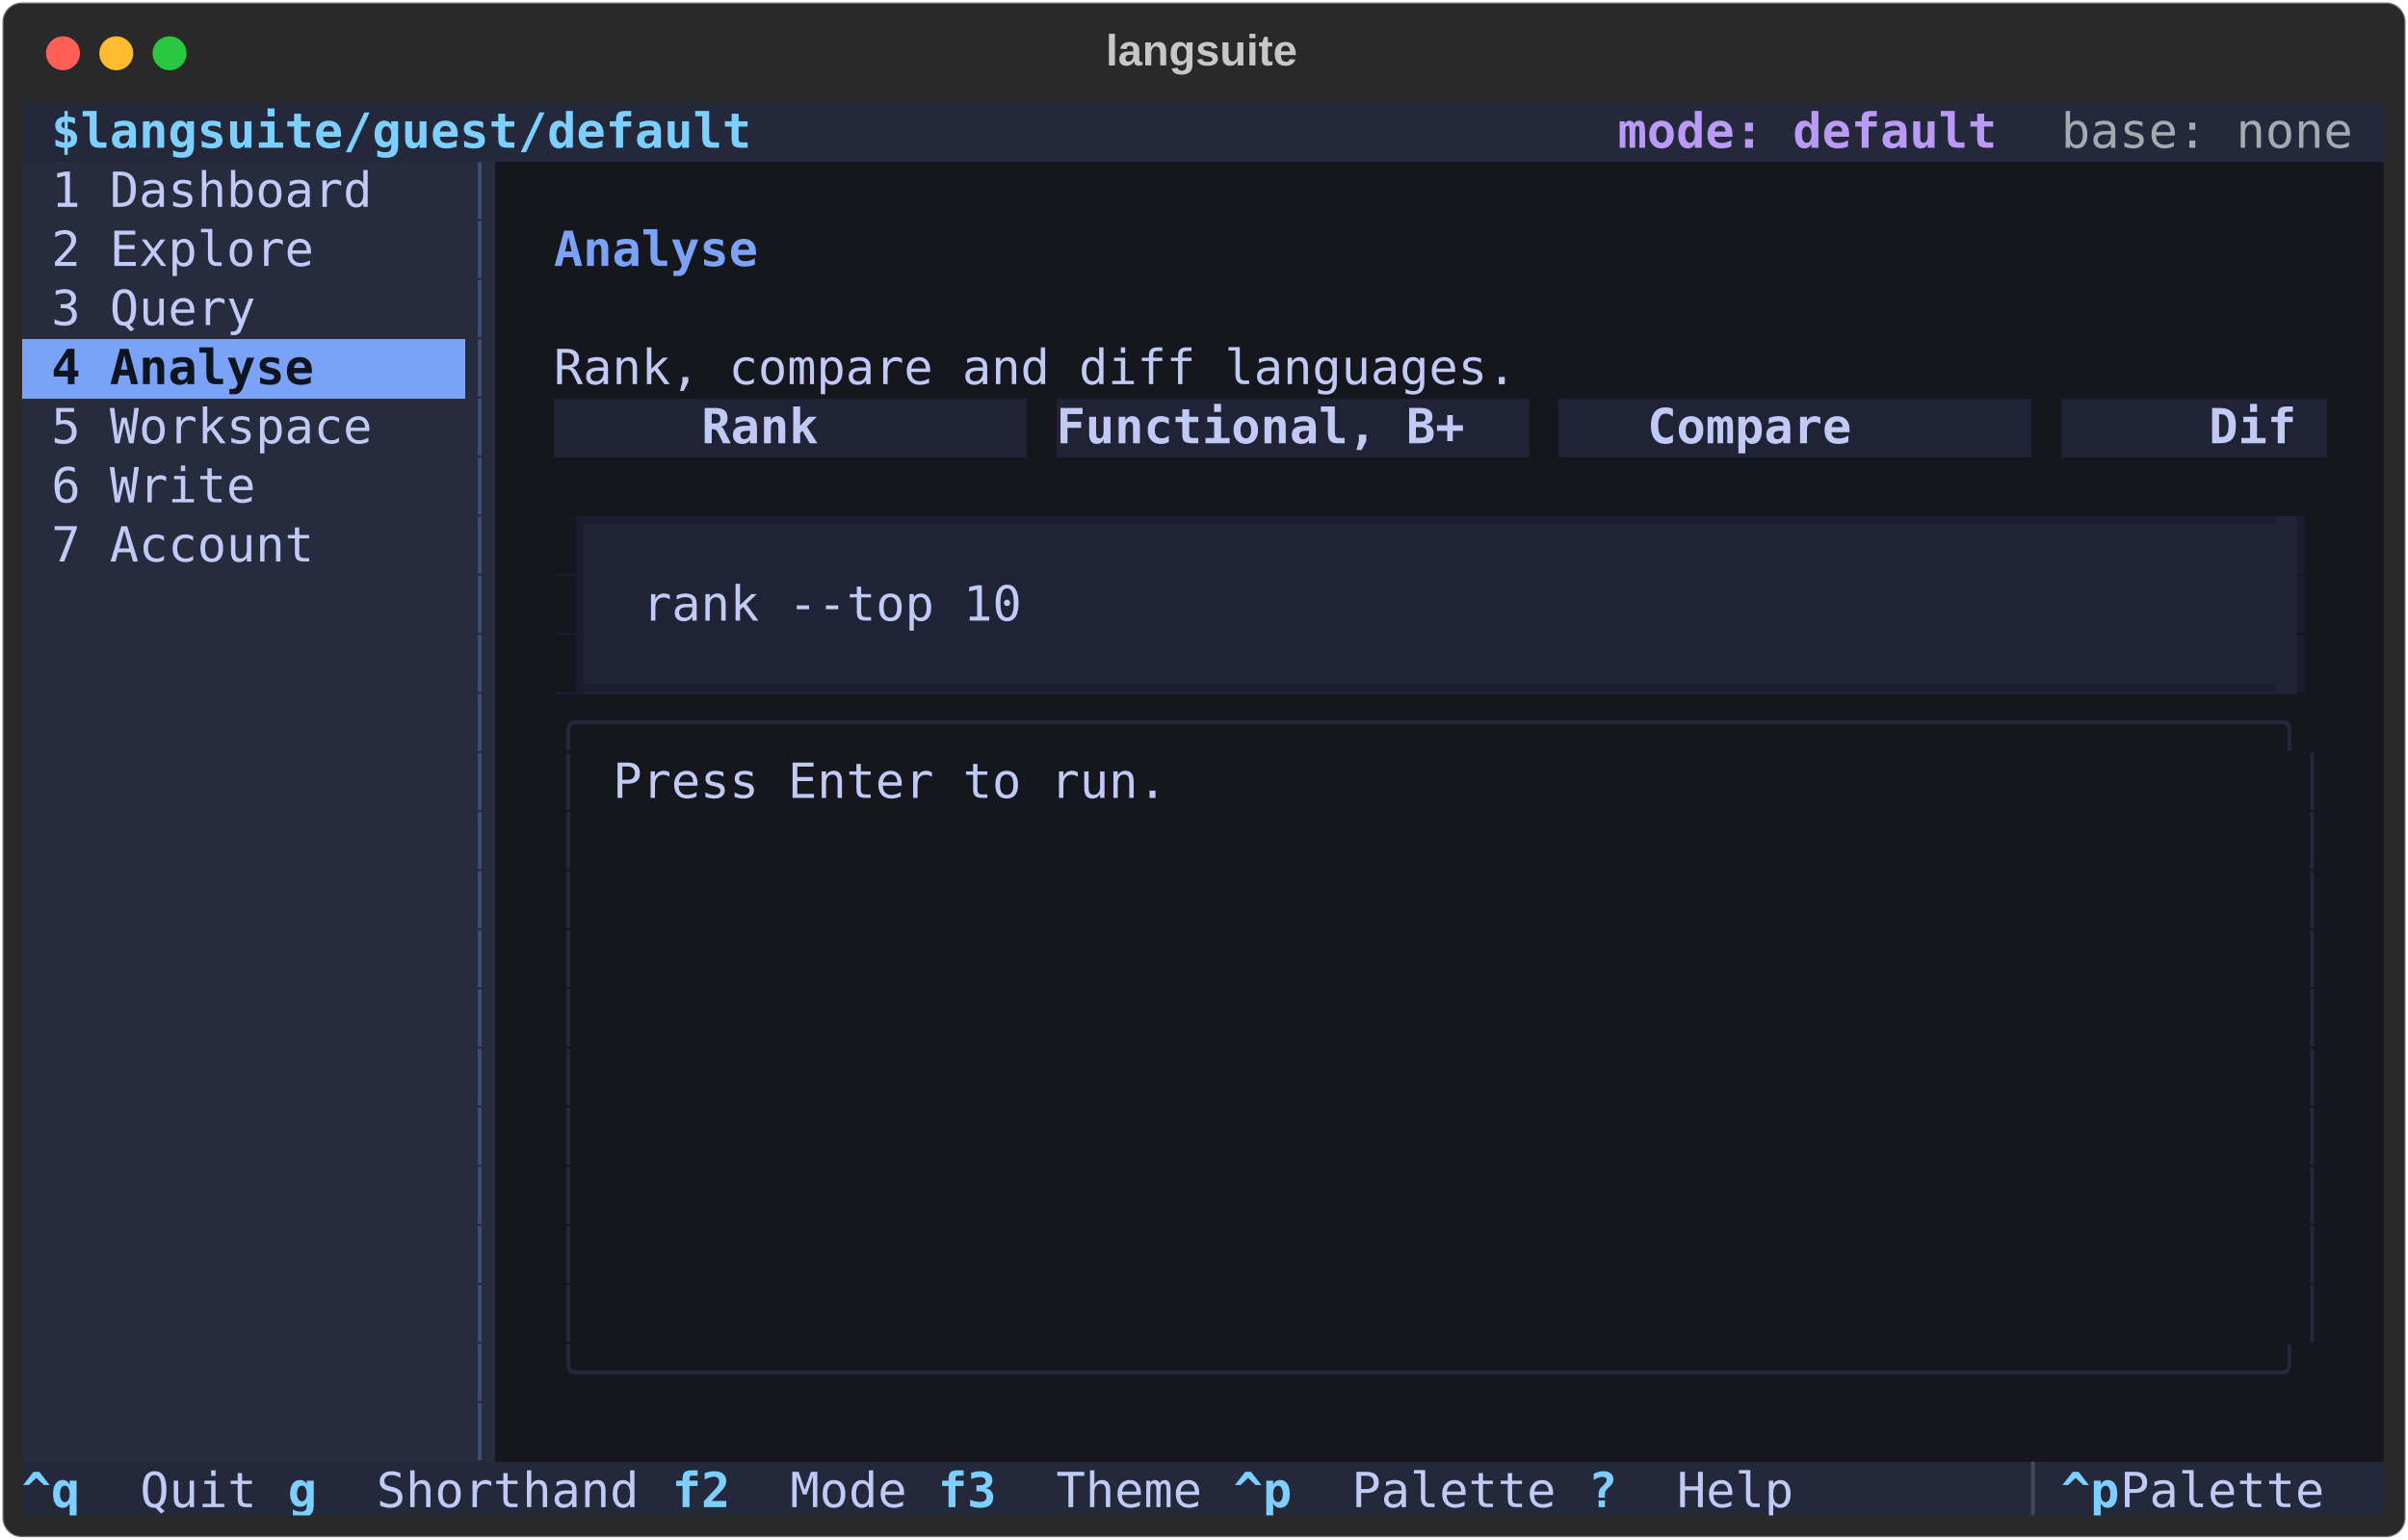
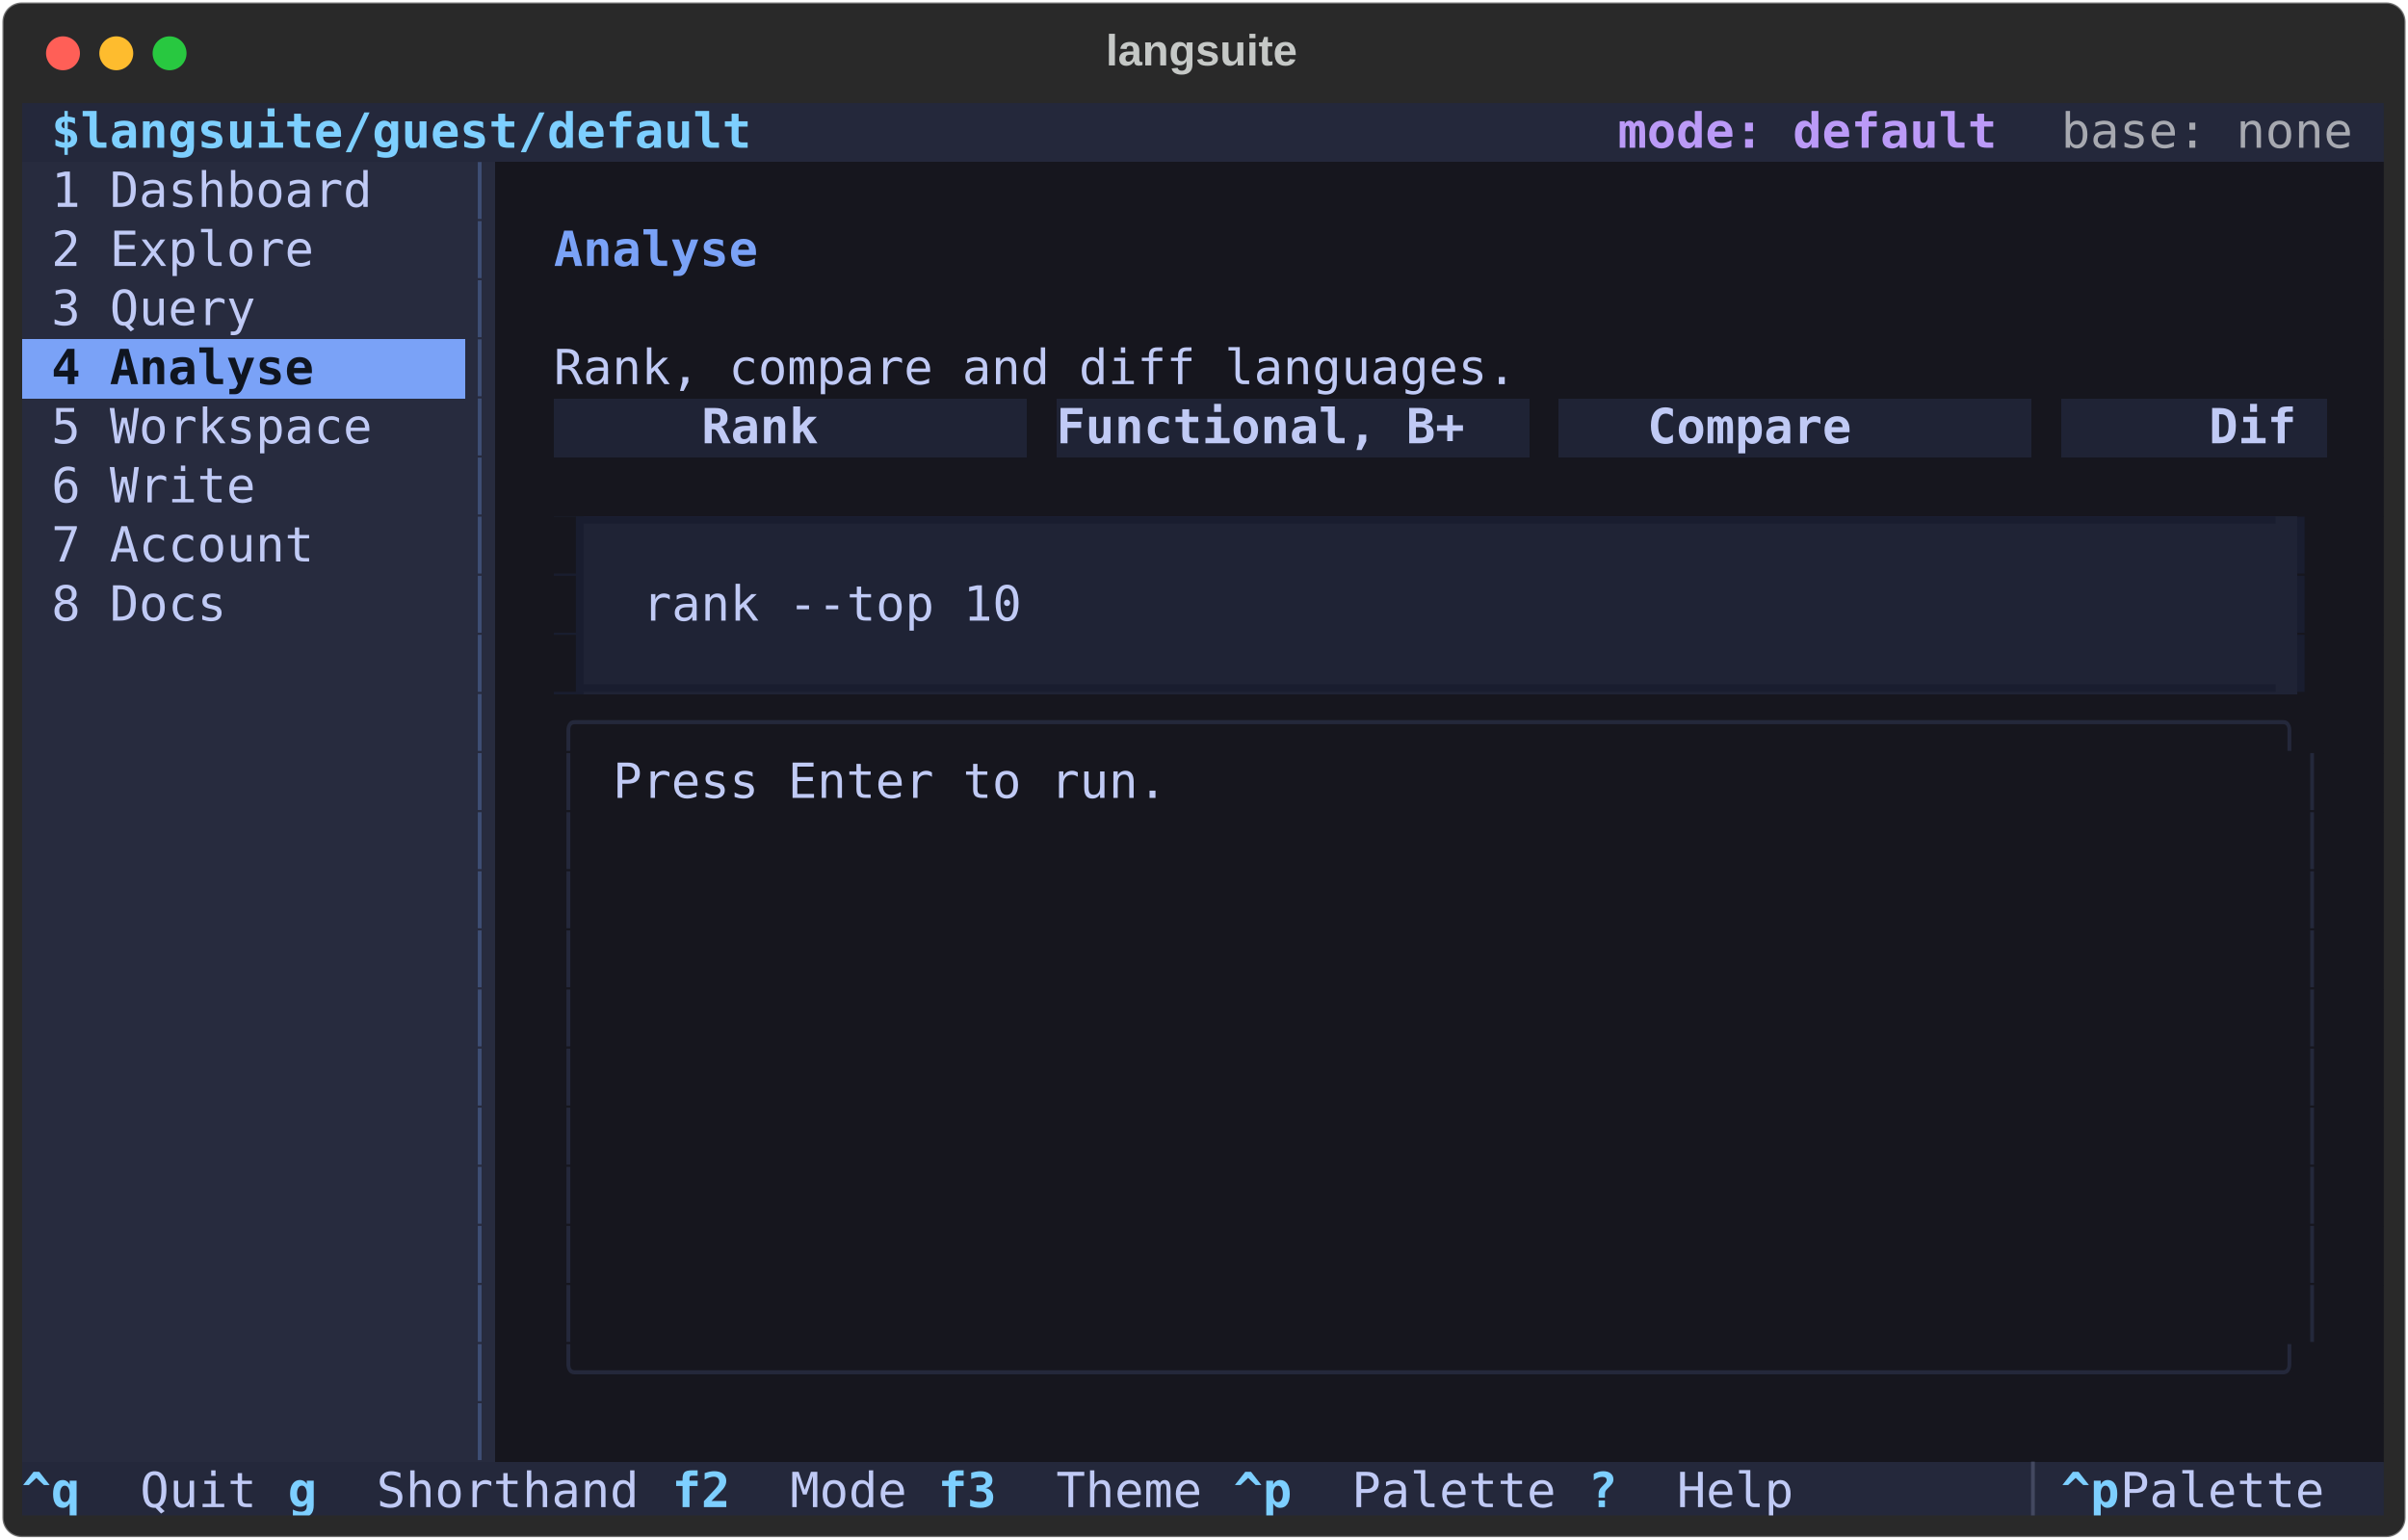
<svg xmlns="http://www.w3.org/2000/svg" class="rich-terminal" viewBox="0 0 994 635.6">
  <style>

    @font-face {
        font-family: "Fira Code";
        src: local("FiraCode-Regular"),
                url("https://cdnjs.cloudflare.com/ajax/libs/firacode/6.2.0/woff2/FiraCode-Regular.woff2") format("woff2"),
                url("https://cdnjs.cloudflare.com/ajax/libs/firacode/6.2.0/woff/FiraCode-Regular.woff") format("woff");
        font-style: normal;
        font-weight: 400;
    }
    @font-face {
        font-family: "Fira Code";
        src: local("FiraCode-Bold"),
                url("https://cdnjs.cloudflare.com/ajax/libs/firacode/6.2.0/woff2/FiraCode-Bold.woff2") format("woff2"),
                url("https://cdnjs.cloudflare.com/ajax/libs/firacode/6.2.0/woff/FiraCode-Bold.woff") format("woff");
        font-style: bold;
        font-weight: 700;
    }

    .terminal-matrix {
        font-family: Fira Code, monospace;
        font-size: 20px;
        line-height: 24.4px;
        font-variant-east-asian: full-width;
    }

    .terminal-title {
        font-size: 18px;
        font-weight: bold;
        font-family: arial;
    }

    .terminal-r1 { fill: #c5c8c6 }
.terminal-r2 { fill: #7dcfff;font-weight: bold }
.terminal-r3 { fill: #bb9af7;font-weight: bold }
.terminal-r4 { fill: #a7a9b0 }
.terminal-r5 { fill: #c0caf5 }
.terminal-r6 { fill: #3e4e74 }
.terminal-r7 { fill: #7aa2f7;font-weight: bold }
.terminal-r8 { fill: #0f1520;font-weight: bold }
.terminal-r9 { fill: #c0caf5;font-weight: bold }
.terminal-r10 { fill: #16161e }
.terminal-r11 { fill: #191d2f }
.terminal-r12 { fill: #24283b }
.terminal-r13 { fill: #434860 }
    </style>
  <defs>
    <clipPath id="terminal-clip-terminal">
      <rect x="0" y="0" width="975.0" height="584.6" />
    </clipPath>
    <clipPath id="terminal-line-0">
      <rect x="0" y="1.5" width="976" height="24.65" />
    </clipPath>
    <clipPath id="terminal-line-1">
      <rect x="0" y="25.9" width="976" height="24.65" />
    </clipPath>
    <clipPath id="terminal-line-2">
      <rect x="0" y="50.3" width="976" height="24.65" />
    </clipPath>
    <clipPath id="terminal-line-3">
      <rect x="0" y="74.7" width="976" height="24.65" />
    </clipPath>
    <clipPath id="terminal-line-4">
      <rect x="0" y="99.1" width="976" height="24.65" />
    </clipPath>
    <clipPath id="terminal-line-5">
      <rect x="0" y="123.5" width="976" height="24.65" />
    </clipPath>
    <clipPath id="terminal-line-6">
      <rect x="0" y="147.9" width="976" height="24.65" />
    </clipPath>
    <clipPath id="terminal-line-7">
      <rect x="0" y="172.3" width="976" height="24.65" />
    </clipPath>
    <clipPath id="terminal-line-8">
      <rect x="0" y="196.7" width="976" height="24.65" />
    </clipPath>
    <clipPath id="terminal-line-9">
      <rect x="0" y="221.1" width="976" height="24.65" />
    </clipPath>
    <clipPath id="terminal-line-10">
      <rect x="0" y="245.5" width="976" height="24.65" />
    </clipPath>
    <clipPath id="terminal-line-11">
      <rect x="0" y="269.9" width="976" height="24.65" />
    </clipPath>
    <clipPath id="terminal-line-12">
      <rect x="0" y="294.3" width="976" height="24.65" />
    </clipPath>
    <clipPath id="terminal-line-13">
      <rect x="0" y="318.7" width="976" height="24.65" />
    </clipPath>
    <clipPath id="terminal-line-14">
      <rect x="0" y="343.1" width="976" height="24.65" />
    </clipPath>
    <clipPath id="terminal-line-15">
      <rect x="0" y="367.5" width="976" height="24.65" />
    </clipPath>
    <clipPath id="terminal-line-16">
      <rect x="0" y="391.9" width="976" height="24.65" />
    </clipPath>
    <clipPath id="terminal-line-17">
      <rect x="0" y="416.3" width="976" height="24.65" />
    </clipPath>
    <clipPath id="terminal-line-18">
      <rect x="0" y="440.7" width="976" height="24.65" />
    </clipPath>
    <clipPath id="terminal-line-19">
      <rect x="0" y="465.1" width="976" height="24.65" />
    </clipPath>
    <clipPath id="terminal-line-20">
      <rect x="0" y="489.5" width="976" height="24.65" />
    </clipPath>
    <clipPath id="terminal-line-21">
      <rect x="0" y="513.9" width="976" height="24.65" />
    </clipPath>
    <clipPath id="terminal-line-22">
      <rect x="0" y="538.3" width="976" height="24.65" />
    </clipPath>
  </defs>
  <rect fill="#292929" stroke="rgba(255,255,255,0.35)" stroke-width="1" x="1" y="1" width="992" height="633.6" rx="8" />
  <text class="terminal-title" fill="#c5c8c6" text-anchor="middle" x="496" y="27">langsuite</text>
  <g transform="translate(26,22)">
    <circle cx="0" cy="0" r="7" fill="#ff5f57" />
    <circle cx="22" cy="0" r="7" fill="#febc2e" />
    <circle cx="44" cy="0" r="7" fill="#28c840" />
  </g>
  <g transform="translate(9, 41)" clip-path="url(#terminal-clip-terminal)">
    <rect fill="#24283b" x="0" y="1.5" width="12.2" height="24.65" shape-rendering="crispEdges" />
    <rect fill="#24283b" x="12.2" y="1.5" width="292.8" height="24.65" shape-rendering="crispEdges" />
    <rect fill="#24283b" x="305" y="1.5" width="353.8" height="24.65" shape-rendering="crispEdges" />
    <rect fill="#24283b" x="658.8" y="1.5" width="158.6" height="24.65" shape-rendering="crispEdges" />
    <rect fill="#24283b" x="817.4" y="1.5" width="24.4" height="24.65" shape-rendering="crispEdges" />
    <rect fill="#24283b" x="841.8" y="1.5" width="122" height="24.65" shape-rendering="crispEdges" />
    <rect fill="#24283b" x="963.8" y="1.5" width="12.2" height="24.65" shape-rendering="crispEdges" />
    <rect fill="#272b3e" x="0" y="25.9" width="12.2" height="24.65" shape-rendering="crispEdges" />
    <rect fill="#272b3e" x="12.2" y="25.9" width="134.2" height="24.65" shape-rendering="crispEdges" />
    <rect fill="#272b3e" x="146.4" y="25.9" width="36.6" height="24.65" shape-rendering="crispEdges" />
    <rect fill="#272b3e" x="183" y="25.9" width="12.2" height="24.65" shape-rendering="crispEdges" />
    <rect fill="#16161e" x="195.2" y="25.9" width="780.8" height="24.65" shape-rendering="crispEdges" />
    <rect fill="#272b3e" x="0" y="50.3" width="12.2" height="24.65" shape-rendering="crispEdges" />
    <rect fill="#272b3e" x="12.2" y="50.3" width="109.8" height="24.65" shape-rendering="crispEdges" />
    <rect fill="#272b3e" x="122" y="50.3" width="61" height="24.65" shape-rendering="crispEdges" />
    <rect fill="#272b3e" x="183" y="50.3" width="12.2" height="24.65" shape-rendering="crispEdges" />
    <rect fill="#16161e" x="195.2" y="50.3" width="24.4" height="24.65" shape-rendering="crispEdges" />
    <rect fill="#16161e" x="219.6" y="50.3" width="85.4" height="24.65" shape-rendering="crispEdges" />
    <rect fill="#16161e" x="305" y="50.3" width="671" height="24.65" shape-rendering="crispEdges" />
    <rect fill="#272b3e" x="0" y="74.7" width="12.2" height="24.65" shape-rendering="crispEdges" />
    <rect fill="#272b3e" x="12.2" y="74.7" width="85.4" height="24.65" shape-rendering="crispEdges" />
    <rect fill="#272b3e" x="97.6" y="74.7" width="85.4" height="24.65" shape-rendering="crispEdges" />
    <rect fill="#272b3e" x="183" y="74.7" width="12.2" height="24.65" shape-rendering="crispEdges" />
    <rect fill="#16161e" x="195.2" y="74.7" width="780.8" height="24.65" shape-rendering="crispEdges" />
    <rect fill="#7aa2f7" x="0" y="99.1" width="12.2" height="24.65" shape-rendering="crispEdges" />
    <rect fill="#7aa2f7" x="12.2" y="99.1" width="109.8" height="24.65" shape-rendering="crispEdges" />
    <rect fill="#7aa2f7" x="122" y="99.1" width="61" height="24.65" shape-rendering="crispEdges" />
    <rect fill="#272b3e" x="183" y="99.1" width="12.2" height="24.65" shape-rendering="crispEdges" />
    <rect fill="#16161e" x="195.2" y="99.1" width="24.4" height="24.65" shape-rendering="crispEdges" />
    <rect fill="#16161e" x="219.6" y="99.1" width="402.6" height="24.65" shape-rendering="crispEdges" />
    <rect fill="#16161e" x="622.2" y="99.1" width="353.8" height="24.65" shape-rendering="crispEdges" />
    <rect fill="#272b3e" x="0" y="123.5" width="12.2" height="24.65" shape-rendering="crispEdges" />
    <rect fill="#272b3e" x="12.2" y="123.5" width="134.2" height="24.65" shape-rendering="crispEdges" />
    <rect fill="#272b3e" x="146.4" y="123.5" width="36.6" height="24.65" shape-rendering="crispEdges" />
    <rect fill="#272b3e" x="183" y="123.5" width="12.2" height="24.65" shape-rendering="crispEdges" />
    <rect fill="#16161e" x="195.2" y="123.5" width="24.4" height="24.65" shape-rendering="crispEdges" />
    <rect fill="#1f2335" x="219.6" y="123.5" width="61" height="24.65" shape-rendering="crispEdges" />
    <rect fill="#1f2335" x="280.6" y="123.5" width="73.2" height="24.65" shape-rendering="crispEdges" />
    <rect fill="#1f2335" x="353.8" y="123.5" width="61" height="24.65" shape-rendering="crispEdges" />
    <rect fill="#16161e" x="414.8" y="123.5" width="12.2" height="24.65" shape-rendering="crispEdges" />
    <rect fill="#1f2335" x="427" y="123.5" width="195.2" height="24.65" shape-rendering="crispEdges" />
    <rect fill="#16161e" x="622.2" y="123.5" width="12.2" height="24.65" shape-rendering="crispEdges" />
    <rect fill="#1f2335" x="634.4" y="123.5" width="36.6" height="24.65" shape-rendering="crispEdges" />
    <rect fill="#1f2335" x="671" y="123.5" width="109.8" height="24.65" shape-rendering="crispEdges" />
    <rect fill="#1f2335" x="780.8" y="123.5" width="48.8" height="24.65" shape-rendering="crispEdges" />
    <rect fill="#16161e" x="829.6" y="123.5" width="12.2" height="24.65" shape-rendering="crispEdges" />
    <rect fill="#1f2335" x="841.8" y="123.5" width="61" height="24.65" shape-rendering="crispEdges" />
    <rect fill="#1f2335" x="902.8" y="123.5" width="48.8" height="24.65" shape-rendering="crispEdges" />
    <rect fill="#16161e" x="951.6" y="123.5" width="24.4" height="24.65" shape-rendering="crispEdges" />
    <rect fill="#272b3e" x="0" y="147.9" width="12.2" height="24.65" shape-rendering="crispEdges" />
    <rect fill="#272b3e" x="12.2" y="147.9" width="85.4" height="24.65" shape-rendering="crispEdges" />
    <rect fill="#272b3e" x="97.6" y="147.9" width="85.4" height="24.65" shape-rendering="crispEdges" />
    <rect fill="#272b3e" x="183" y="147.9" width="12.2" height="24.65" shape-rendering="crispEdges" />
    <rect fill="#16161e" x="195.2" y="147.9" width="780.8" height="24.65" shape-rendering="crispEdges" />
    <rect fill="#272b3e" x="0" y="172.3" width="12.2" height="24.65" shape-rendering="crispEdges" />
    <rect fill="#272b3e" x="12.2" y="172.3" width="109.8" height="24.65" shape-rendering="crispEdges" />
    <rect fill="#272b3e" x="122" y="172.3" width="61" height="24.65" shape-rendering="crispEdges" />
    <rect fill="#272b3e" x="183" y="172.3" width="12.2" height="24.65" shape-rendering="crispEdges" />
    <rect fill="#16161e" x="195.2" y="172.3" width="24.4" height="24.65" shape-rendering="crispEdges" />
    <rect fill="#191d2f" x="219.6" y="172.3" width="12.2" height="24.65" shape-rendering="crispEdges" />
    <rect fill="#1f2335" x="231.8" y="172.3" width="707.6" height="24.65" shape-rendering="crispEdges" />
    <rect fill="#16161e" x="939.4" y="172.3" width="12.2" height="24.65" shape-rendering="crispEdges" />
    <rect fill="#16161e" x="951.6" y="172.3" width="24.4" height="24.65" shape-rendering="crispEdges" />
-     <rect fill="#272b3e" x="0" y="196.7" width="183" height="24.65" shape-rendering="crispEdges" />
+     <rect fill="#272b3e" x="0" y="196.7" width="12.2" height="24.65" shape-rendering="crispEdges" />
+     <rect fill="#272b3e" x="12.2" y="196.7" width="73.2" height="24.65" shape-rendering="crispEdges" />
+     <rect fill="#272b3e" x="85.4" y="196.7" width="97.6" height="24.65" shape-rendering="crispEdges" />
    <rect fill="#272b3e" x="183" y="196.7" width="12.2" height="24.65" shape-rendering="crispEdges" />
    <rect fill="#16161e" x="195.2" y="196.7" width="24.4" height="24.65" shape-rendering="crispEdges" />
    <rect fill="#191d2f" x="219.6" y="196.7" width="12.2" height="24.65" shape-rendering="crispEdges" />
    <rect fill="#1f2335" x="231.8" y="196.7" width="24.4" height="24.65" shape-rendering="crispEdges" />
    <rect fill="#1f2335" x="256.2" y="196.7" width="658.8" height="24.65" shape-rendering="crispEdges" />
    <rect fill="#1f2335" x="915" y="196.7" width="24.4" height="24.65" shape-rendering="crispEdges" />
    <rect fill="#16161e" x="939.4" y="196.7" width="12.2" height="24.65" shape-rendering="crispEdges" />
    <rect fill="#16161e" x="951.6" y="196.7" width="24.4" height="24.65" shape-rendering="crispEdges" />
    <rect fill="#272b3e" x="0" y="221.1" width="183" height="24.65" shape-rendering="crispEdges" />
    <rect fill="#272b3e" x="183" y="221.1" width="12.2" height="24.65" shape-rendering="crispEdges" />
    <rect fill="#16161e" x="195.2" y="221.1" width="24.4" height="24.65" shape-rendering="crispEdges" />
    <rect fill="#191d2f" x="219.6" y="221.1" width="12.2" height="24.65" shape-rendering="crispEdges" />
    <rect fill="#1f2335" x="231.8" y="221.1" width="707.6" height="24.65" shape-rendering="crispEdges" />
    <rect fill="#16161e" x="939.4" y="221.1" width="12.2" height="24.65" shape-rendering="crispEdges" />
    <rect fill="#16161e" x="951.6" y="221.1" width="24.4" height="24.65" shape-rendering="crispEdges" />
    <rect fill="#272b3e" x="0" y="245.5" width="183" height="24.65" shape-rendering="crispEdges" />
    <rect fill="#272b3e" x="183" y="245.5" width="12.2" height="24.65" shape-rendering="crispEdges" />
    <rect fill="#16161e" x="195.2" y="245.5" width="24.4" height="24.65" shape-rendering="crispEdges" />
    <rect fill="#16161e" x="219.6" y="245.5" width="732" height="24.65" shape-rendering="crispEdges" />
    <rect fill="#16161e" x="951.6" y="245.5" width="24.4" height="24.65" shape-rendering="crispEdges" />
    <rect fill="#272b3e" x="0" y="269.9" width="183" height="24.65" shape-rendering="crispEdges" />
    <rect fill="#272b3e" x="183" y="269.9" width="12.2" height="24.65" shape-rendering="crispEdges" />
    <rect fill="#16161e" x="195.2" y="269.9" width="24.4" height="24.65" shape-rendering="crispEdges" />
    <rect fill="#16161e" x="219.6" y="269.9" width="12.2" height="24.65" shape-rendering="crispEdges" />
    <rect fill="#16161e" x="231.8" y="269.9" width="12.2" height="24.65" shape-rendering="crispEdges" />
    <rect fill="#16161e" x="244" y="269.9" width="231.8" height="24.65" shape-rendering="crispEdges" />
    <rect fill="#16161e" x="475.8" y="269.9" width="463.6" height="24.65" shape-rendering="crispEdges" />
    <rect fill="#16161e" x="939.4" y="269.9" width="12.2" height="24.65" shape-rendering="crispEdges" />
    <rect fill="#16161e" x="951.6" y="269.9" width="24.4" height="24.65" shape-rendering="crispEdges" />
    <rect fill="#272b3e" x="0" y="294.3" width="183" height="24.65" shape-rendering="crispEdges" />
    <rect fill="#272b3e" x="183" y="294.3" width="12.2" height="24.65" shape-rendering="crispEdges" />
    <rect fill="#16161e" x="195.2" y="294.3" width="24.4" height="24.65" shape-rendering="crispEdges" />
    <rect fill="#16161e" x="219.6" y="294.3" width="12.2" height="24.65" shape-rendering="crispEdges" />
    <rect fill="#16161e" x="231.8" y="294.3" width="707.6" height="24.65" shape-rendering="crispEdges" />
    <rect fill="#16161e" x="939.4" y="294.3" width="12.2" height="24.65" shape-rendering="crispEdges" />
    <rect fill="#16161e" x="951.6" y="294.3" width="24.4" height="24.65" shape-rendering="crispEdges" />
    <rect fill="#272b3e" x="0" y="318.7" width="183" height="24.65" shape-rendering="crispEdges" />
    <rect fill="#272b3e" x="183" y="318.7" width="12.2" height="24.65" shape-rendering="crispEdges" />
    <rect fill="#16161e" x="195.2" y="318.7" width="24.4" height="24.65" shape-rendering="crispEdges" />
    <rect fill="#16161e" x="219.6" y="318.7" width="12.2" height="24.65" shape-rendering="crispEdges" />
    <rect fill="#16161e" x="231.8" y="318.7" width="707.6" height="24.65" shape-rendering="crispEdges" />
    <rect fill="#16161e" x="939.4" y="318.7" width="12.2" height="24.65" shape-rendering="crispEdges" />
    <rect fill="#16161e" x="951.6" y="318.7" width="24.4" height="24.65" shape-rendering="crispEdges" />
    <rect fill="#272b3e" x="0" y="343.1" width="183" height="24.65" shape-rendering="crispEdges" />
    <rect fill="#272b3e" x="183" y="343.1" width="12.2" height="24.65" shape-rendering="crispEdges" />
    <rect fill="#16161e" x="195.2" y="343.1" width="24.4" height="24.65" shape-rendering="crispEdges" />
    <rect fill="#16161e" x="219.6" y="343.1" width="12.2" height="24.65" shape-rendering="crispEdges" />
    <rect fill="#16161e" x="231.8" y="343.1" width="707.6" height="24.65" shape-rendering="crispEdges" />
    <rect fill="#16161e" x="939.4" y="343.1" width="12.2" height="24.65" shape-rendering="crispEdges" />
    <rect fill="#16161e" x="951.6" y="343.1" width="24.4" height="24.65" shape-rendering="crispEdges" />
    <rect fill="#272b3e" x="0" y="367.5" width="183" height="24.65" shape-rendering="crispEdges" />
    <rect fill="#272b3e" x="183" y="367.5" width="12.2" height="24.65" shape-rendering="crispEdges" />
    <rect fill="#16161e" x="195.2" y="367.5" width="24.4" height="24.65" shape-rendering="crispEdges" />
    <rect fill="#16161e" x="219.6" y="367.5" width="12.2" height="24.65" shape-rendering="crispEdges" />
    <rect fill="#16161e" x="231.8" y="367.5" width="707.6" height="24.65" shape-rendering="crispEdges" />
    <rect fill="#16161e" x="939.4" y="367.5" width="12.2" height="24.65" shape-rendering="crispEdges" />
    <rect fill="#16161e" x="951.6" y="367.5" width="24.4" height="24.65" shape-rendering="crispEdges" />
    <rect fill="#272b3e" x="0" y="391.9" width="183" height="24.65" shape-rendering="crispEdges" />
    <rect fill="#272b3e" x="183" y="391.9" width="12.2" height="24.65" shape-rendering="crispEdges" />
    <rect fill="#16161e" x="195.2" y="391.9" width="24.4" height="24.65" shape-rendering="crispEdges" />
    <rect fill="#16161e" x="219.6" y="391.9" width="12.2" height="24.65" shape-rendering="crispEdges" />
    <rect fill="#16161e" x="231.8" y="391.9" width="707.6" height="24.65" shape-rendering="crispEdges" />
    <rect fill="#16161e" x="939.4" y="391.9" width="12.2" height="24.65" shape-rendering="crispEdges" />
    <rect fill="#16161e" x="951.6" y="391.9" width="24.4" height="24.65" shape-rendering="crispEdges" />
    <rect fill="#272b3e" x="0" y="416.3" width="183" height="24.65" shape-rendering="crispEdges" />
    <rect fill="#272b3e" x="183" y="416.3" width="12.2" height="24.65" shape-rendering="crispEdges" />
    <rect fill="#16161e" x="195.2" y="416.3" width="24.4" height="24.65" shape-rendering="crispEdges" />
    <rect fill="#16161e" x="219.6" y="416.3" width="12.2" height="24.65" shape-rendering="crispEdges" />
    <rect fill="#16161e" x="231.8" y="416.3" width="707.6" height="24.65" shape-rendering="crispEdges" />
    <rect fill="#16161e" x="939.4" y="416.3" width="12.2" height="24.65" shape-rendering="crispEdges" />
    <rect fill="#16161e" x="951.6" y="416.3" width="24.4" height="24.65" shape-rendering="crispEdges" />
    <rect fill="#272b3e" x="0" y="440.7" width="183" height="24.65" shape-rendering="crispEdges" />
    <rect fill="#272b3e" x="183" y="440.7" width="12.2" height="24.65" shape-rendering="crispEdges" />
    <rect fill="#16161e" x="195.2" y="440.7" width="24.4" height="24.65" shape-rendering="crispEdges" />
    <rect fill="#16161e" x="219.6" y="440.7" width="12.2" height="24.65" shape-rendering="crispEdges" />
    <rect fill="#16161e" x="231.8" y="440.7" width="707.6" height="24.65" shape-rendering="crispEdges" />
    <rect fill="#16161e" x="939.4" y="440.7" width="12.2" height="24.65" shape-rendering="crispEdges" />
    <rect fill="#16161e" x="951.6" y="440.7" width="24.4" height="24.65" shape-rendering="crispEdges" />
    <rect fill="#272b3e" x="0" y="465.1" width="183" height="24.65" shape-rendering="crispEdges" />
    <rect fill="#272b3e" x="183" y="465.1" width="12.2" height="24.65" shape-rendering="crispEdges" />
    <rect fill="#16161e" x="195.2" y="465.1" width="24.4" height="24.65" shape-rendering="crispEdges" />
    <rect fill="#16161e" x="219.6" y="465.1" width="12.2" height="24.65" shape-rendering="crispEdges" />
    <rect fill="#16161e" x="231.8" y="465.1" width="707.6" height="24.65" shape-rendering="crispEdges" />
    <rect fill="#16161e" x="939.4" y="465.1" width="12.2" height="24.65" shape-rendering="crispEdges" />
    <rect fill="#16161e" x="951.6" y="465.1" width="24.4" height="24.65" shape-rendering="crispEdges" />
    <rect fill="#272b3e" x="0" y="489.5" width="183" height="24.65" shape-rendering="crispEdges" />
    <rect fill="#272b3e" x="183" y="489.5" width="12.2" height="24.65" shape-rendering="crispEdges" />
    <rect fill="#16161e" x="195.2" y="489.5" width="24.4" height="24.65" shape-rendering="crispEdges" />
    <rect fill="#16161e" x="219.6" y="489.5" width="12.2" height="24.65" shape-rendering="crispEdges" />
    <rect fill="#16161e" x="231.8" y="489.5" width="707.6" height="24.65" shape-rendering="crispEdges" />
    <rect fill="#16161e" x="939.4" y="489.5" width="12.2" height="24.65" shape-rendering="crispEdges" />
    <rect fill="#16161e" x="951.6" y="489.5" width="24.4" height="24.65" shape-rendering="crispEdges" />
    <rect fill="#272b3e" x="0" y="513.9" width="183" height="24.65" shape-rendering="crispEdges" />
    <rect fill="#272b3e" x="183" y="513.9" width="12.2" height="24.65" shape-rendering="crispEdges" />
    <rect fill="#16161e" x="195.2" y="513.9" width="24.4" height="24.65" shape-rendering="crispEdges" />
    <rect fill="#16161e" x="219.6" y="513.9" width="732" height="24.65" shape-rendering="crispEdges" />
    <rect fill="#16161e" x="951.6" y="513.9" width="24.4" height="24.65" shape-rendering="crispEdges" />
    <rect fill="#272b3e" x="0" y="538.3" width="183" height="24.65" shape-rendering="crispEdges" />
    <rect fill="#272b3e" x="183" y="538.3" width="12.2" height="24.65" shape-rendering="crispEdges" />
    <rect fill="#16161e" x="195.2" y="538.3" width="780.8" height="24.65" shape-rendering="crispEdges" />
    <rect fill="#24283b" x="0" y="562.7" width="48.8" height="24.65" shape-rendering="crispEdges" />
    <rect fill="#24283b" x="48.8" y="562.7" width="61" height="24.65" shape-rendering="crispEdges" />
    <rect fill="#24283b" x="109.8" y="562.7" width="36.6" height="24.65" shape-rendering="crispEdges" />
    <rect fill="#24283b" x="146.4" y="562.7" width="122" height="24.65" shape-rendering="crispEdges" />
    <rect fill="#24283b" x="268.4" y="562.7" width="48.8" height="24.65" shape-rendering="crispEdges" />
    <rect fill="#24283b" x="317.2" y="562.7" width="61" height="24.65" shape-rendering="crispEdges" />
    <rect fill="#24283b" x="378.2" y="562.7" width="48.8" height="24.65" shape-rendering="crispEdges" />
    <rect fill="#24283b" x="427" y="562.7" width="73.2" height="24.65" shape-rendering="crispEdges" />
    <rect fill="#24283b" x="500.2" y="562.7" width="48.8" height="24.65" shape-rendering="crispEdges" />
    <rect fill="#24283b" x="549" y="562.7" width="97.6" height="24.65" shape-rendering="crispEdges" />
    <rect fill="#24283b" x="646.6" y="562.7" width="36.6" height="24.65" shape-rendering="crispEdges" />
    <rect fill="#24283b" x="683.2" y="562.7" width="61" height="24.65" shape-rendering="crispEdges" />
    <rect fill="#24283b" x="744.2" y="562.7" width="85.4" height="24.65" shape-rendering="crispEdges" />
    <rect fill="#24283b" x="829.6" y="562.7" width="12.2" height="24.65" shape-rendering="crispEdges" />
    <rect fill="#24283b" x="841.8" y="562.7" width="24.4" height="24.65" shape-rendering="crispEdges" />
    <rect fill="#24283b" x="866.2" y="562.7" width="97.6" height="24.65" shape-rendering="crispEdges" />
    <rect fill="#24283b" x="963.8" y="562.7" width="12.2" height="24.65" shape-rendering="crispEdges" />
    <g class="terminal-matrix">
      <text class="terminal-r2" x="12.2" y="20" textLength="292.8" clip-path="url(#terminal-line-0)">$langsuite/guest/default</text>
      <text class="terminal-r3" x="658.8" y="20" textLength="158.6" clip-path="url(#terminal-line-0)">mode: default</text>
      <text class="terminal-r4" x="841.8" y="20" textLength="122" clip-path="url(#terminal-line-0)">base: none</text>
      <text class="terminal-r1" x="976" y="20" textLength="12.2" clip-path="url(#terminal-line-0)">
</text>
      <text class="terminal-r5" x="12.2" y="44.4" textLength="134.2" clip-path="url(#terminal-line-1)">1 Dashboard</text>
      <text class="terminal-r6" x="183" y="44.4" textLength="12.2" clip-path="url(#terminal-line-1)">│</text>
      <text class="terminal-r1" x="976" y="44.4" textLength="12.2" clip-path="url(#terminal-line-1)">
</text>
      <text class="terminal-r5" x="12.2" y="68.8" textLength="109.8" clip-path="url(#terminal-line-2)">2 Explore</text>
      <text class="terminal-r6" x="183" y="68.8" textLength="12.2" clip-path="url(#terminal-line-2)">│</text>
      <text class="terminal-r7" x="219.6" y="68.8" textLength="85.4" clip-path="url(#terminal-line-2)">Analyse</text>
      <text class="terminal-r1" x="976" y="68.8" textLength="12.2" clip-path="url(#terminal-line-2)">
</text>
      <text class="terminal-r5" x="12.2" y="93.2" textLength="85.4" clip-path="url(#terminal-line-3)">3 Query</text>
      <text class="terminal-r6" x="183" y="93.2" textLength="12.2" clip-path="url(#terminal-line-3)">│</text>
      <text class="terminal-r1" x="976" y="93.2" textLength="12.2" clip-path="url(#terminal-line-3)">
</text>
      <text class="terminal-r8" x="12.2" y="117.6" textLength="109.8" clip-path="url(#terminal-line-4)">4 Analyse</text>
      <text class="terminal-r6" x="183" y="117.6" textLength="12.2" clip-path="url(#terminal-line-4)">│</text>
      <text class="terminal-r5" x="219.6" y="117.6" textLength="402.6" clip-path="url(#terminal-line-4)">Rank, compare and diff languages.</text>
      <text class="terminal-r1" x="976" y="117.6" textLength="12.2" clip-path="url(#terminal-line-4)">
</text>
      <text class="terminal-r5" x="12.2" y="142" textLength="134.2" clip-path="url(#terminal-line-5)">5 Workspace</text>
      <text class="terminal-r6" x="183" y="142" textLength="12.2" clip-path="url(#terminal-line-5)">│</text>
      <text class="terminal-r9" x="280.6" y="142" textLength="73.2" clip-path="url(#terminal-line-5)"> Rank </text>
      <text class="terminal-r9" x="427" y="142" textLength="195.2" clip-path="url(#terminal-line-5)"> Functional, B+ </text>
      <text class="terminal-r9" x="671" y="142" textLength="109.8" clip-path="url(#terminal-line-5)"> Compare </text>
      <text class="terminal-r9" x="902.8" y="142" textLength="48.8" clip-path="url(#terminal-line-5)"> Dif</text>
      <text class="terminal-r1" x="976" y="142" textLength="12.2" clip-path="url(#terminal-line-5)">
</text>
      <text class="terminal-r5" x="12.2" y="166.4" textLength="85.4" clip-path="url(#terminal-line-6)">6 Write</text>
      <text class="terminal-r6" x="183" y="166.4" textLength="12.2" clip-path="url(#terminal-line-6)">│</text>
      <text class="terminal-r1" x="976" y="166.4" textLength="12.2" clip-path="url(#terminal-line-6)">
</text>
      <text class="terminal-r5" x="12.2" y="190.8" textLength="109.8" clip-path="url(#terminal-line-7)">7 Account</text>
      <text class="terminal-r6" x="183" y="190.8" textLength="12.2" clip-path="url(#terminal-line-7)">│</text>
      <text class="terminal-r10" x="219.6" y="190.8" textLength="12.2" clip-path="url(#terminal-line-7)">▊</text>
      <text class="terminal-r11" x="231.8" y="190.8" textLength="707.6" clip-path="url(#terminal-line-7)">▔▔▔▔▔▔▔▔▔▔▔▔▔▔▔▔▔▔▔▔▔▔▔▔▔▔▔▔▔▔▔▔▔▔▔▔▔▔▔▔▔▔▔▔▔▔▔▔▔▔▔▔▔▔▔▔▔▔</text>
      <text class="terminal-r11" x="939.4" y="190.8" textLength="12.2" clip-path="url(#terminal-line-7)">▎</text>
      <text class="terminal-r1" x="976" y="190.8" textLength="12.2" clip-path="url(#terminal-line-7)">
</text>
+       <text class="terminal-r5" x="12.2" y="215.2" textLength="73.2" clip-path="url(#terminal-line-8)">8 Docs</text>
      <text class="terminal-r6" x="183" y="215.2" textLength="12.2" clip-path="url(#terminal-line-8)">│</text>
      <text class="terminal-r10" x="219.6" y="215.2" textLength="12.2" clip-path="url(#terminal-line-8)">▊</text>
      <text class="terminal-r5" x="256.2" y="215.2" textLength="658.8" clip-path="url(#terminal-line-8)">rank --top 10                                         </text>
      <text class="terminal-r11" x="939.4" y="215.2" textLength="12.2" clip-path="url(#terminal-line-8)">▎</text>
      <text class="terminal-r1" x="976" y="215.2" textLength="12.2" clip-path="url(#terminal-line-8)">
</text>
      <text class="terminal-r6" x="183" y="239.6" textLength="12.2" clip-path="url(#terminal-line-9)">│</text>
      <text class="terminal-r10" x="219.6" y="239.6" textLength="12.2" clip-path="url(#terminal-line-9)">▊</text>
      <text class="terminal-r11" x="231.8" y="239.6" textLength="707.6" clip-path="url(#terminal-line-9)">▁▁▁▁▁▁▁▁▁▁▁▁▁▁▁▁▁▁▁▁▁▁▁▁▁▁▁▁▁▁▁▁▁▁▁▁▁▁▁▁▁▁▁▁▁▁▁▁▁▁▁▁▁▁▁▁▁▁</text>
      <text class="terminal-r11" x="939.4" y="239.6" textLength="12.2" clip-path="url(#terminal-line-9)">▎</text>
      <text class="terminal-r1" x="976" y="239.6" textLength="12.2" clip-path="url(#terminal-line-9)">
</text>
      <text class="terminal-r6" x="183" y="264" textLength="12.2" clip-path="url(#terminal-line-10)">│</text>
      <text class="terminal-r12" x="219.6" y="264" textLength="732" clip-path="url(#terminal-line-10)">╭──────────────────────────────────────────────────────────╮</text>
      <text class="terminal-r1" x="976" y="264" textLength="12.2" clip-path="url(#terminal-line-10)">
</text>
      <text class="terminal-r6" x="183" y="288.4" textLength="12.2" clip-path="url(#terminal-line-11)">│</text>
      <text class="terminal-r12" x="219.6" y="288.4" textLength="12.2" clip-path="url(#terminal-line-11)">│</text>
      <text class="terminal-r5" x="244" y="288.4" textLength="231.8" clip-path="url(#terminal-line-11)">Press Enter to run.</text>
      <text class="terminal-r12" x="939.4" y="288.4" textLength="12.2" clip-path="url(#terminal-line-11)">│</text>
      <text class="terminal-r1" x="976" y="288.4" textLength="12.2" clip-path="url(#terminal-line-11)">
</text>
      <text class="terminal-r6" x="183" y="312.8" textLength="12.2" clip-path="url(#terminal-line-12)">│</text>
      <text class="terminal-r12" x="219.6" y="312.8" textLength="12.2" clip-path="url(#terminal-line-12)">│</text>
      <text class="terminal-r12" x="939.4" y="312.8" textLength="12.2" clip-path="url(#terminal-line-12)">│</text>
      <text class="terminal-r1" x="976" y="312.8" textLength="12.2" clip-path="url(#terminal-line-12)">
</text>
      <text class="terminal-r6" x="183" y="337.2" textLength="12.2" clip-path="url(#terminal-line-13)">│</text>
      <text class="terminal-r12" x="219.6" y="337.2" textLength="12.2" clip-path="url(#terminal-line-13)">│</text>
      <text class="terminal-r12" x="939.4" y="337.2" textLength="12.2" clip-path="url(#terminal-line-13)">│</text>
      <text class="terminal-r1" x="976" y="337.2" textLength="12.2" clip-path="url(#terminal-line-13)">
</text>
      <text class="terminal-r6" x="183" y="361.6" textLength="12.2" clip-path="url(#terminal-line-14)">│</text>
      <text class="terminal-r12" x="219.6" y="361.6" textLength="12.2" clip-path="url(#terminal-line-14)">│</text>
      <text class="terminal-r12" x="939.4" y="361.6" textLength="12.2" clip-path="url(#terminal-line-14)">│</text>
      <text class="terminal-r1" x="976" y="361.6" textLength="12.2" clip-path="url(#terminal-line-14)">
</text>
      <text class="terminal-r6" x="183" y="386" textLength="12.2" clip-path="url(#terminal-line-15)">│</text>
      <text class="terminal-r12" x="219.6" y="386" textLength="12.2" clip-path="url(#terminal-line-15)">│</text>
      <text class="terminal-r12" x="939.4" y="386" textLength="12.2" clip-path="url(#terminal-line-15)">│</text>
      <text class="terminal-r1" x="976" y="386" textLength="12.2" clip-path="url(#terminal-line-15)">
</text>
      <text class="terminal-r6" x="183" y="410.4" textLength="12.2" clip-path="url(#terminal-line-16)">│</text>
      <text class="terminal-r12" x="219.6" y="410.4" textLength="12.2" clip-path="url(#terminal-line-16)">│</text>
      <text class="terminal-r12" x="939.4" y="410.4" textLength="12.2" clip-path="url(#terminal-line-16)">│</text>
      <text class="terminal-r1" x="976" y="410.4" textLength="12.2" clip-path="url(#terminal-line-16)">
</text>
      <text class="terminal-r6" x="183" y="434.8" textLength="12.2" clip-path="url(#terminal-line-17)">│</text>
      <text class="terminal-r12" x="219.6" y="434.8" textLength="12.2" clip-path="url(#terminal-line-17)">│</text>
      <text class="terminal-r12" x="939.4" y="434.8" textLength="12.2" clip-path="url(#terminal-line-17)">│</text>
      <text class="terminal-r1" x="976" y="434.8" textLength="12.2" clip-path="url(#terminal-line-17)">
</text>
      <text class="terminal-r6" x="183" y="459.2" textLength="12.2" clip-path="url(#terminal-line-18)">│</text>
      <text class="terminal-r12" x="219.6" y="459.2" textLength="12.2" clip-path="url(#terminal-line-18)">│</text>
      <text class="terminal-r12" x="939.4" y="459.2" textLength="12.2" clip-path="url(#terminal-line-18)">│</text>
      <text class="terminal-r1" x="976" y="459.2" textLength="12.2" clip-path="url(#terminal-line-18)">
</text>
      <text class="terminal-r6" x="183" y="483.6" textLength="12.2" clip-path="url(#terminal-line-19)">│</text>
      <text class="terminal-r12" x="219.6" y="483.6" textLength="12.2" clip-path="url(#terminal-line-19)">│</text>
      <text class="terminal-r12" x="939.4" y="483.6" textLength="12.2" clip-path="url(#terminal-line-19)">│</text>
      <text class="terminal-r1" x="976" y="483.6" textLength="12.2" clip-path="url(#terminal-line-19)">
</text>
      <text class="terminal-r6" x="183" y="508" textLength="12.2" clip-path="url(#terminal-line-20)">│</text>
      <text class="terminal-r12" x="219.6" y="508" textLength="12.2" clip-path="url(#terminal-line-20)">│</text>
      <text class="terminal-r12" x="939.4" y="508" textLength="12.2" clip-path="url(#terminal-line-20)">│</text>
      <text class="terminal-r1" x="976" y="508" textLength="12.2" clip-path="url(#terminal-line-20)">
</text>
      <text class="terminal-r6" x="183" y="532.4" textLength="12.2" clip-path="url(#terminal-line-21)">│</text>
      <text class="terminal-r12" x="219.6" y="532.4" textLength="732" clip-path="url(#terminal-line-21)">╰──────────────────────────────────────────────────────────╯</text>
      <text class="terminal-r1" x="976" y="532.4" textLength="12.2" clip-path="url(#terminal-line-21)">
</text>
      <text class="terminal-r6" x="183" y="556.8" textLength="12.2" clip-path="url(#terminal-line-22)">│</text>
      <text class="terminal-r1" x="976" y="556.8" textLength="12.2" clip-path="url(#terminal-line-22)">
</text>
      <text class="terminal-r2" x="0" y="581.2" textLength="48.8" clip-path="url(#terminal-line-23)"> ^q </text>
      <text class="terminal-r5" x="48.8" y="581.2" textLength="61" clip-path="url(#terminal-line-23)">Quit </text>
      <text class="terminal-r2" x="109.8" y="581.2" textLength="36.6" clip-path="url(#terminal-line-23)"> g </text>
      <text class="terminal-r5" x="146.4" y="581.2" textLength="122" clip-path="url(#terminal-line-23)">Shorthand </text>
      <text class="terminal-r2" x="268.4" y="581.2" textLength="48.8" clip-path="url(#terminal-line-23)"> f2 </text>
      <text class="terminal-r5" x="317.2" y="581.2" textLength="61" clip-path="url(#terminal-line-23)">Mode </text>
      <text class="terminal-r2" x="378.2" y="581.2" textLength="48.8" clip-path="url(#terminal-line-23)"> f3 </text>
      <text class="terminal-r5" x="427" y="581.2" textLength="73.2" clip-path="url(#terminal-line-23)">Theme </text>
      <text class="terminal-r2" x="500.2" y="581.2" textLength="48.8" clip-path="url(#terminal-line-23)"> ^p </text>
      <text class="terminal-r5" x="549" y="581.2" textLength="97.6" clip-path="url(#terminal-line-23)">Palette </text>
      <text class="terminal-r2" x="646.6" y="581.2" textLength="36.6" clip-path="url(#terminal-line-23)"> ? </text>
      <text class="terminal-r5" x="683.2" y="581.2" textLength="61" clip-path="url(#terminal-line-23)">Help </text>
      <text class="terminal-r13" x="829.6" y="581.2" textLength="12.2" clip-path="url(#terminal-line-23)">▏</text>
      <text class="terminal-r2" x="841.8" y="581.2" textLength="24.4" clip-path="url(#terminal-line-23)">^p</text>
      <text class="terminal-r5" x="866.2" y="581.2" textLength="97.6" clip-path="url(#terminal-line-23)"> Palette</text>
    </g>
  </g>
</svg>
